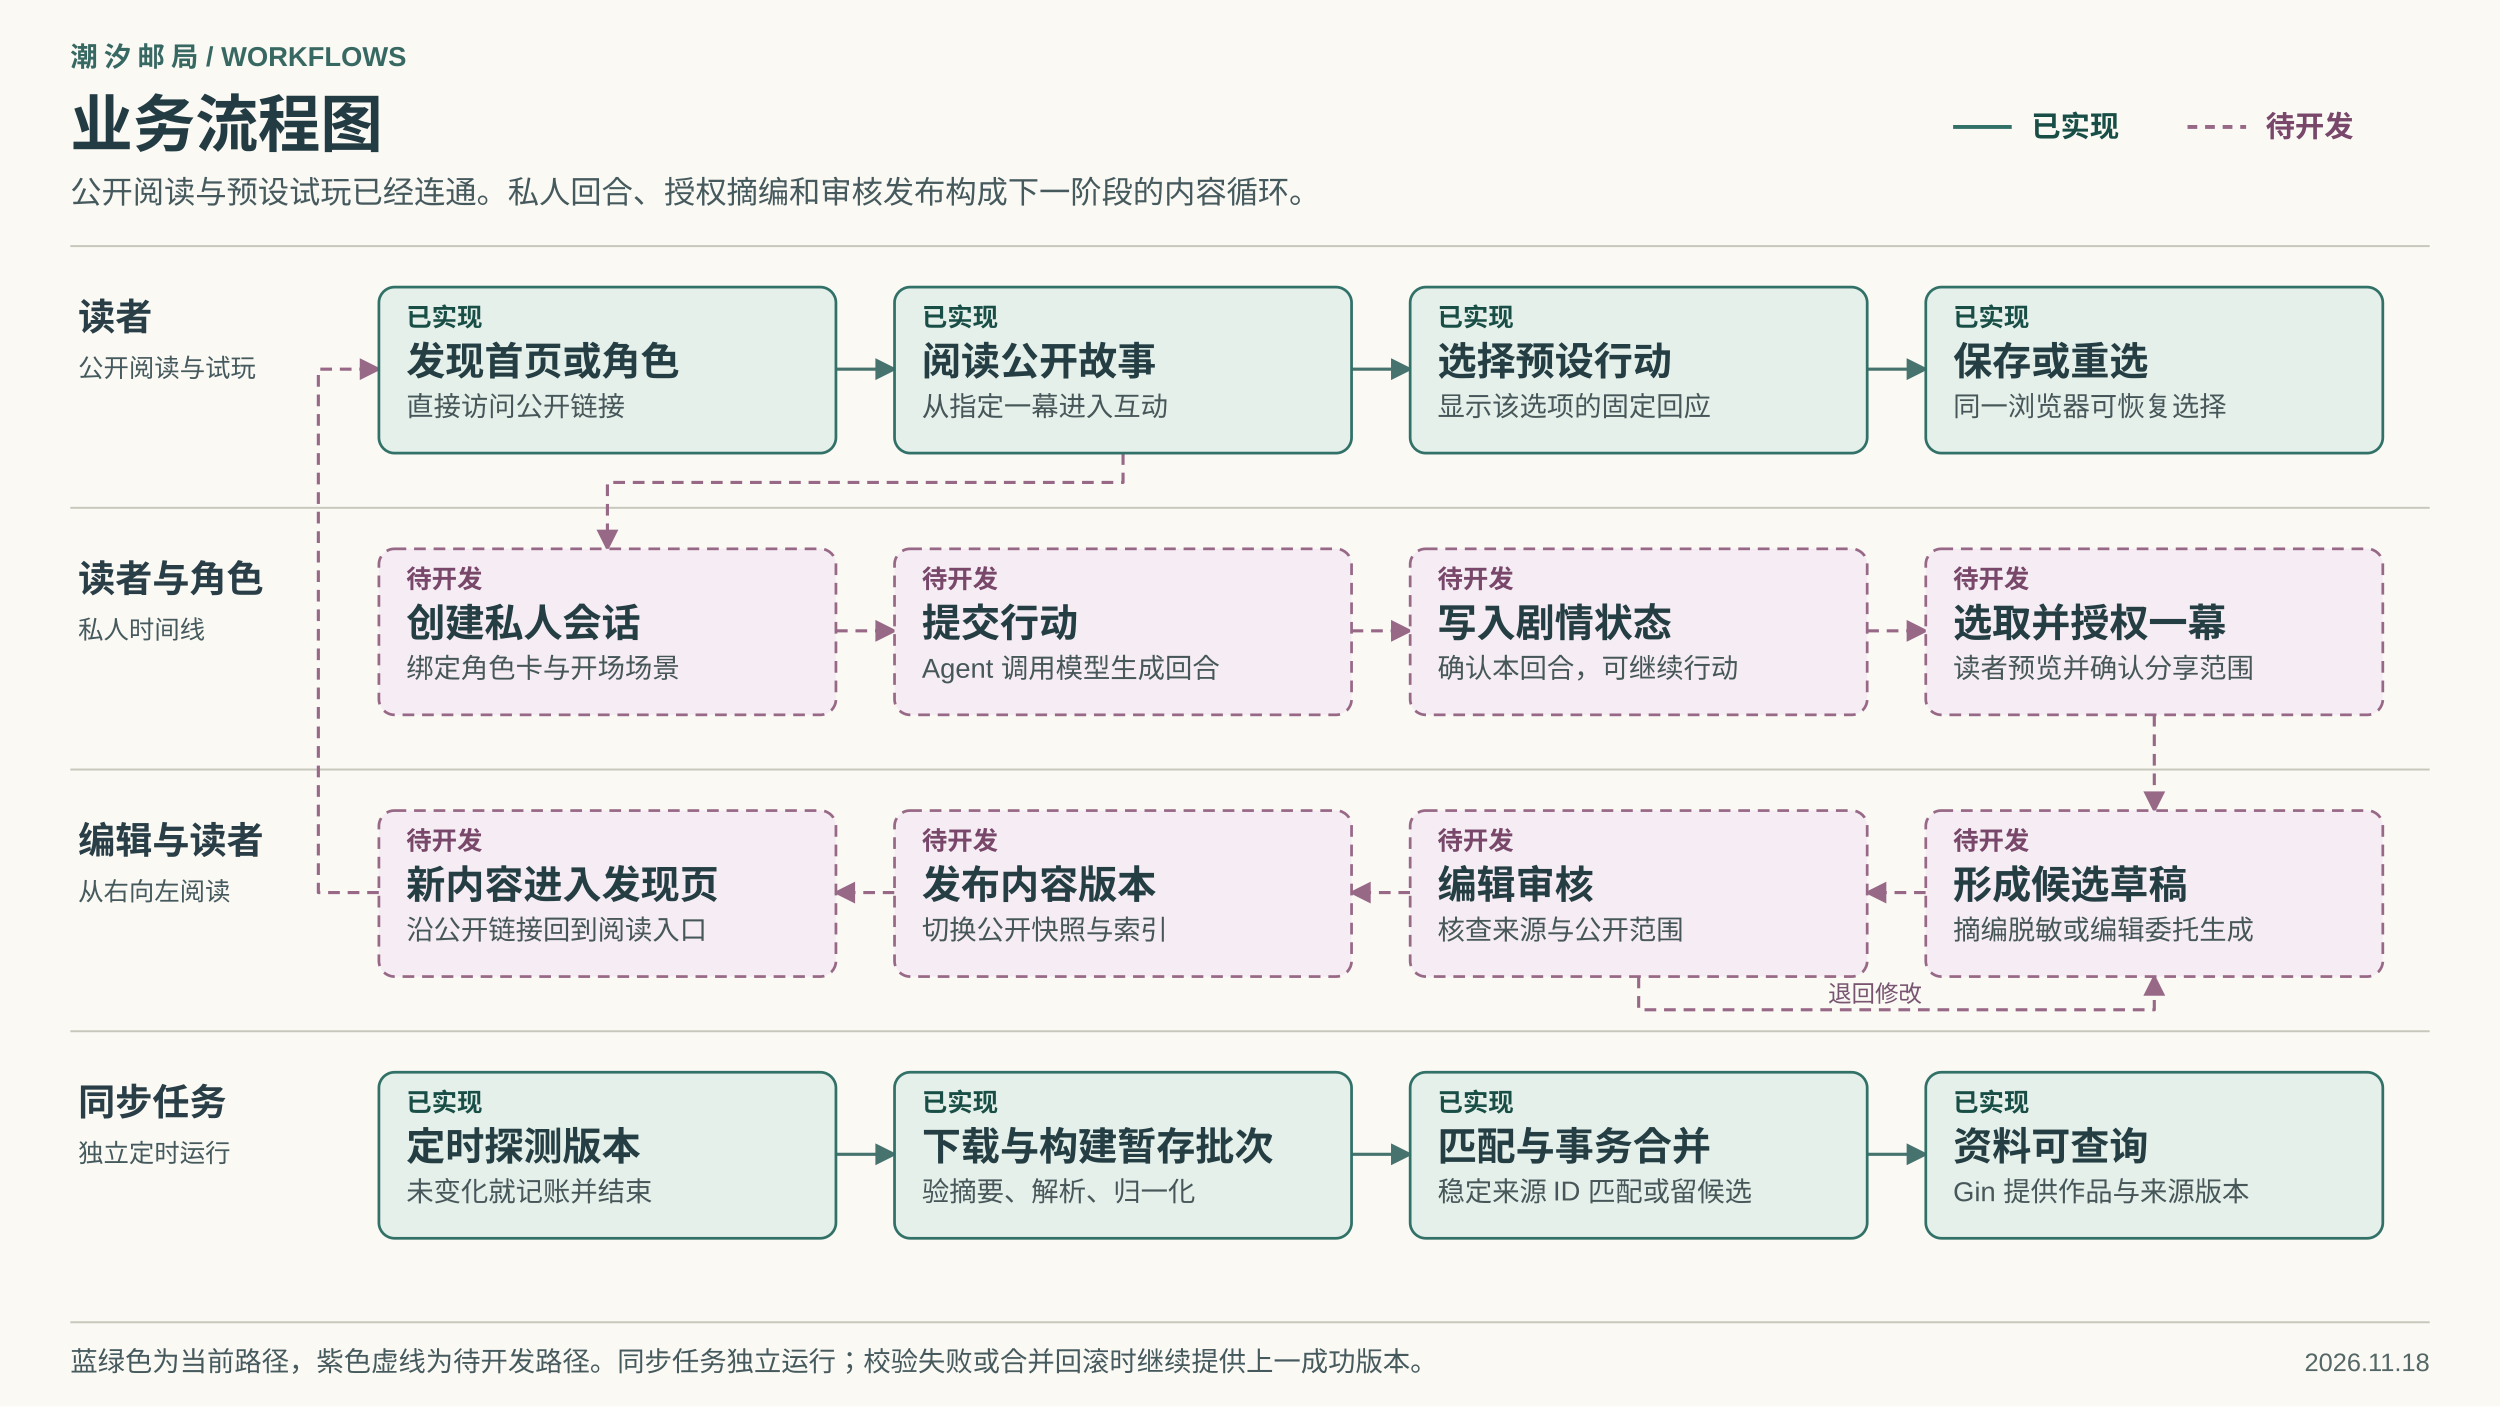
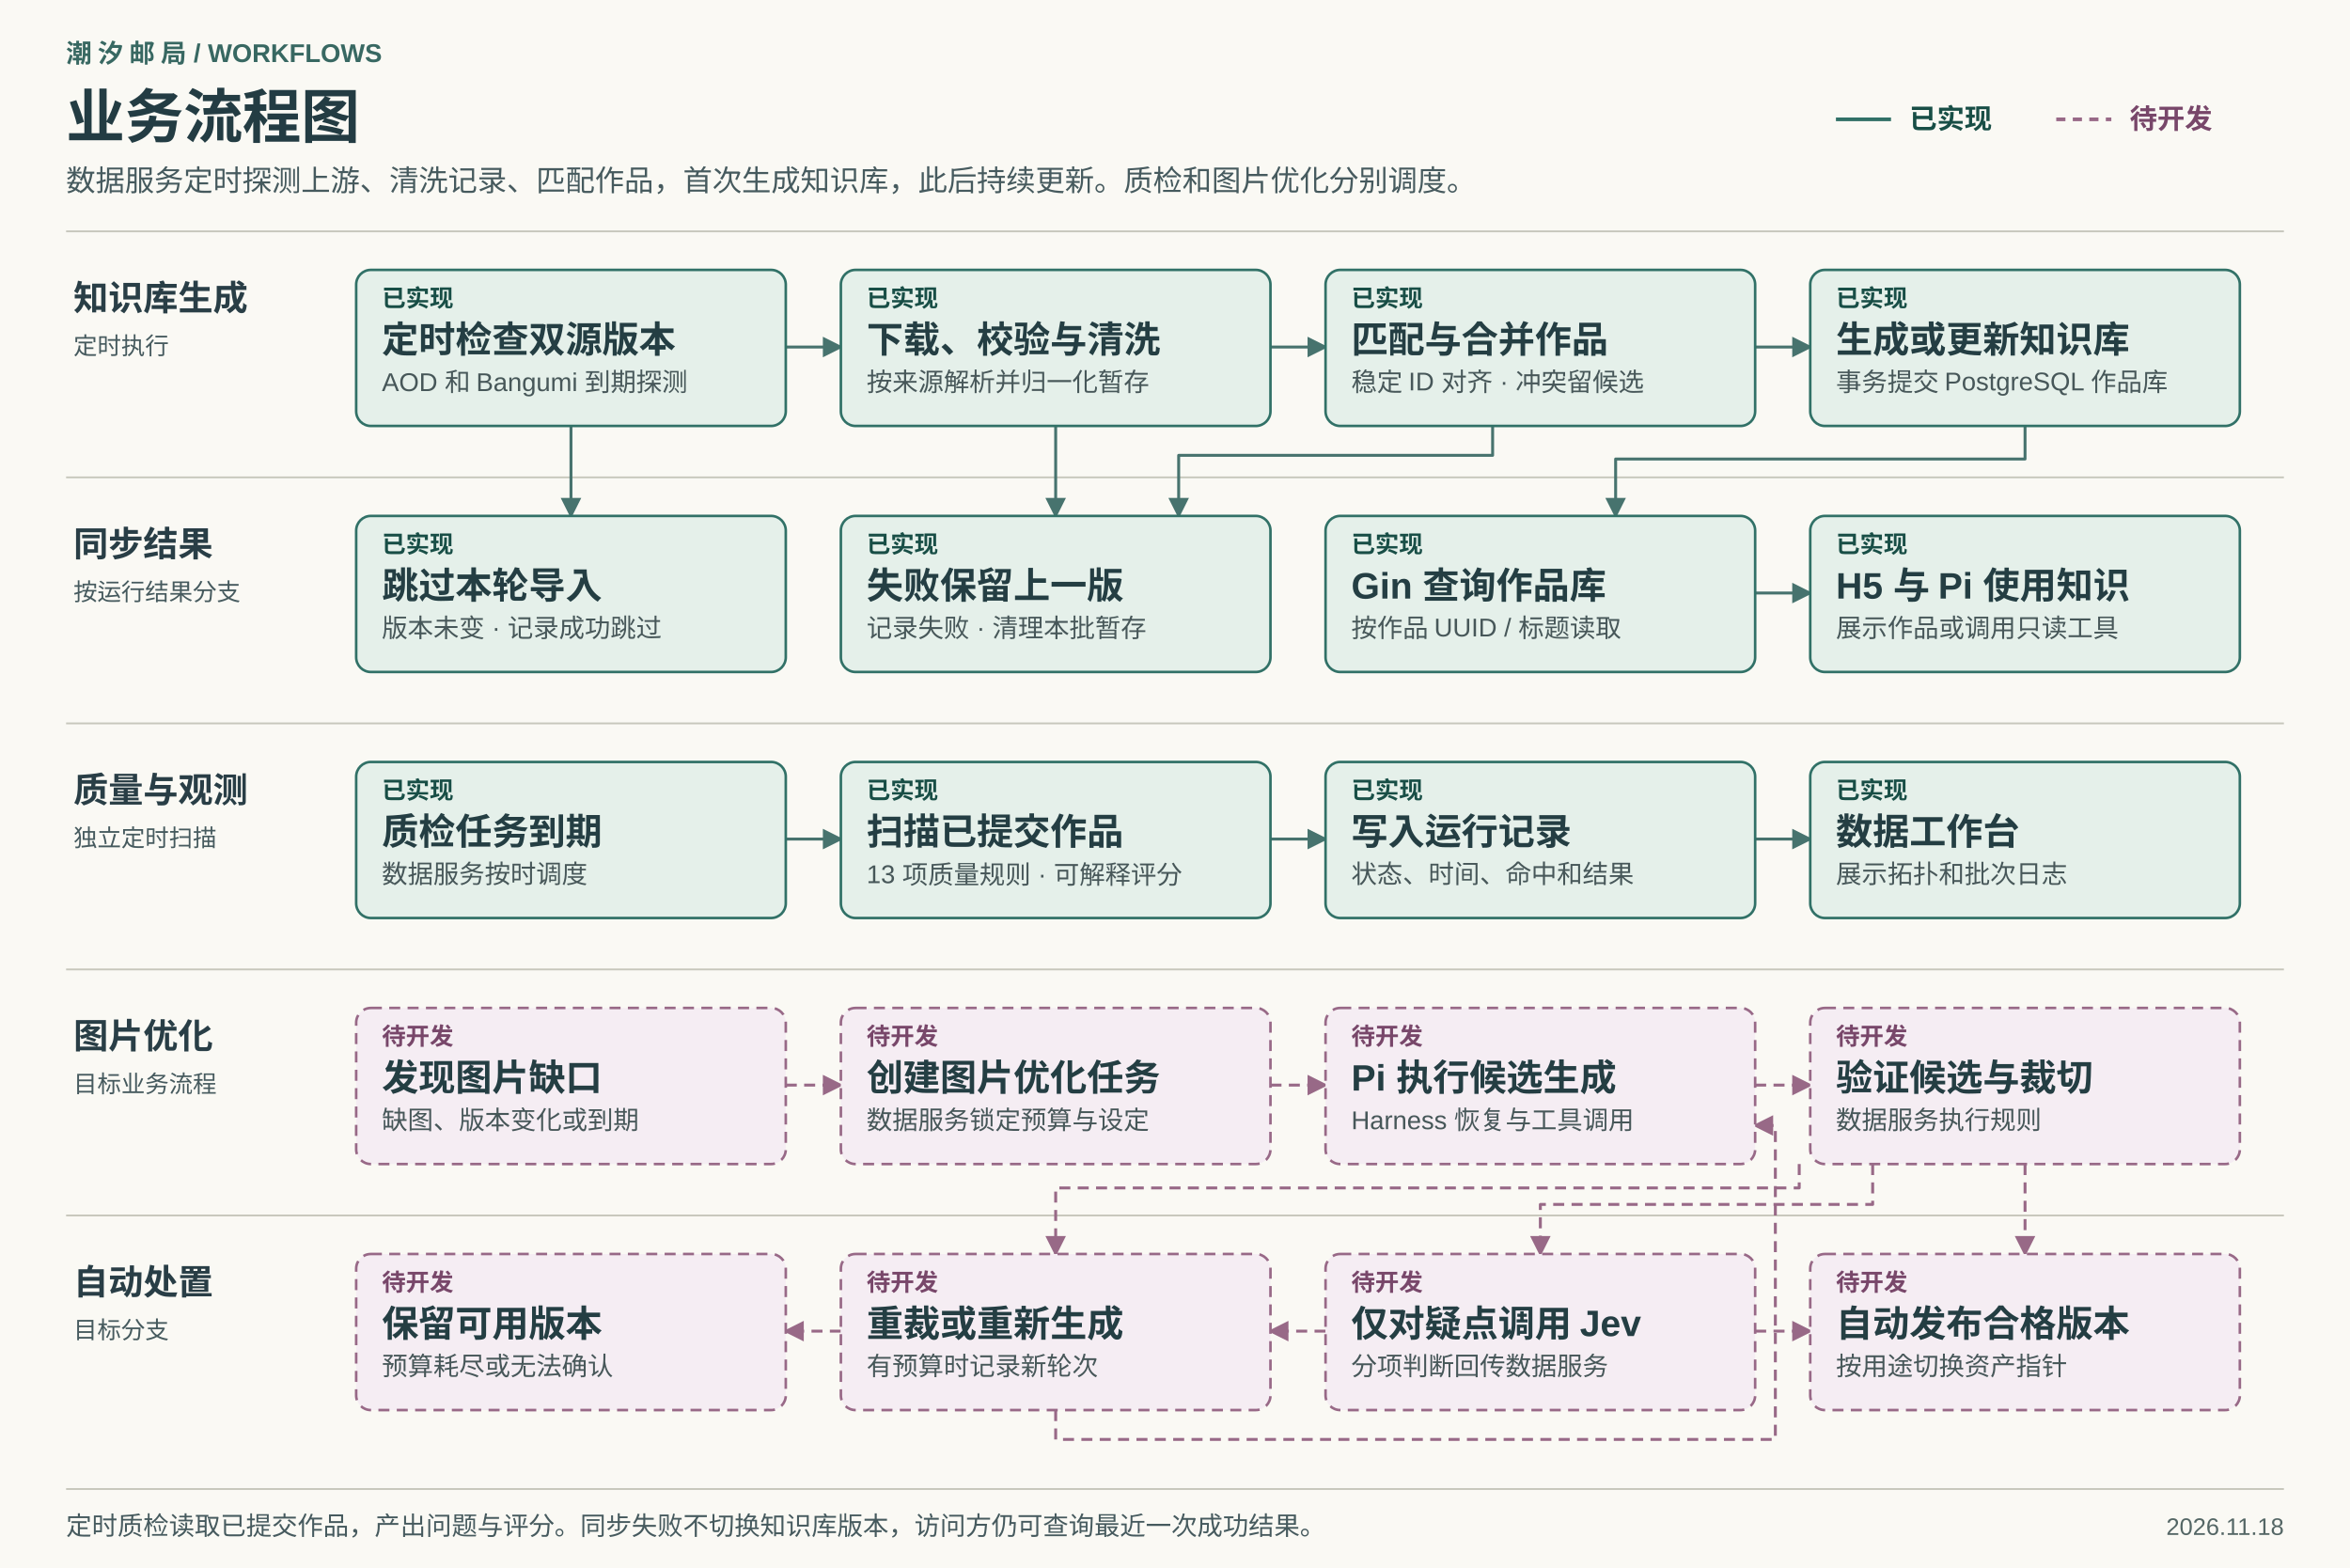
- <svg xmlns="http://www.w3.org/2000/svg" viewBox="0 0 1280 720" aria-labelledby="title-business desc-business" font-family="PingFang SC, Microsoft YaHei, Arial, sans-serif">
+ <svg xmlns="http://www.w3.org/2000/svg" viewBox="0 0 1280 854" aria-labelledby="title-business desc-business" font-family="PingFang SC, Microsoft YaHei, Arial, sans-serif">
  <defs>
    <marker id="business-live" viewBox="0 0 8 8" refX="7" refY="4" markerWidth="7" markerHeight="7" orient="auto">
      <path d="M0 0 L8 4 L0 8 Z" fill="#47736e" />
    </marker>
    <marker id="business-next" viewBox="0 0 8 8" refX="7" refY="4" markerWidth="7" markerHeight="7" orient="auto">
      <path d="M0 0 L8 4 L0 8 Z" fill="#986987" />
    </marker>
  </defs>
-   <rect width="1280" height="720" fill="#faf9f4" />
+   <rect width="1280" height="854" fill="#faf9f4" />
  <text x="36" y="34" font-size="14" fill="#386862" font-weight="700" text-anchor="start">潮 汐 邮 局   /   WORKFLOWS</text>
  <text x="36" y="75" font-size="32" fill="#233c43" font-weight="700" text-anchor="start">业务流程图</text>
-   <text x="36" y="104" font-size="16" fill="#465a5e" font-weight="400" text-anchor="start">公开阅读与预设试玩已经连通。私人回合、授权摘编和审核发布构成下一阶段的内容循环。</text>
+   <text x="36" y="104" font-size="16" fill="#465a5e" font-weight="400" text-anchor="start">数据服务定时探测上游、清洗记录、匹配作品，首次生成知识库，此后持续更新。质检和图片优化分别调度。</text>
  <line x1="1000" y1="65" x2="1030" y2="65" stroke="#317167" stroke-width="2" />
  <text x="1040" y="70" font-size="15" fill="#184e46" font-weight="650" text-anchor="start">已实现</text>
  <line x1="1120" y1="65" x2="1150" y2="65" stroke="#986987" stroke-width="2" stroke-dasharray="5 4" />
  <text x="1160" y="70" font-size="15" fill="#78476a" font-weight="650" text-anchor="start">待开发</text>
  <line x1="36" y1="126" x2="1244" y2="126" stroke="#c7c7bc" />
-   <text x="40" y="169" font-size="19" fill="#293e46" font-weight="650" text-anchor="start">读者</text>
-   <text x="40" y="193" font-size="13" fill="#465a5e" font-weight="400" text-anchor="start">公开阅读与试玩</text>
+   <text x="40" y="169" font-size="19" fill="#293e46" font-weight="650" text-anchor="start">知识库生成</text>
+   <text x="40" y="193" font-size="13" fill="#465a5e" font-weight="400" text-anchor="start">定时执行</text>
  <line x1="36" y1="260" x2="1244" y2="260" stroke="#c7c7bc" />
-   <text x="40" y="303" font-size="19" fill="#293e46" font-weight="650" text-anchor="start">读者与角色</text>
-   <text x="40" y="327" font-size="13" fill="#465a5e" font-weight="400" text-anchor="start">私人时间线</text>
+   <text x="40" y="303" font-size="19" fill="#293e46" font-weight="650" text-anchor="start">同步结果</text>
+   <text x="40" y="327" font-size="13" fill="#465a5e" font-weight="400" text-anchor="start">按运行结果分支</text>
  <line x1="36" y1="394" x2="1244" y2="394" stroke="#c7c7bc" />
-   <text x="40" y="437" font-size="19" fill="#293e46" font-weight="650" text-anchor="start">编辑与读者</text>
-   <text x="40" y="461" font-size="13" fill="#465a5e" font-weight="400" text-anchor="start">从右向左阅读</text>
+   <text x="40" y="437" font-size="19" fill="#293e46" font-weight="650" text-anchor="start">质量与观测</text>
+   <text x="40" y="461" font-size="13" fill="#465a5e" font-weight="400" text-anchor="start">独立定时扫描</text>
  <line x1="36" y1="528" x2="1244" y2="528" stroke="#c7c7bc" />
-   <text x="40" y="571" font-size="19" fill="#293e46" font-weight="650" text-anchor="start">同步任务</text>
-   <text x="40" y="595" font-size="13" fill="#465a5e" font-weight="400" text-anchor="start">独立定时运行</text>
-   <text x="960" y="513" font-size="12" fill="#795471" font-weight="500" text-anchor="middle">退回修改</text>
+   <text x="40" y="571" font-size="19" fill="#293e46" font-weight="650" text-anchor="start">图片优化</text>
+   <text x="40" y="595" font-size="13" fill="#465a5e" font-weight="400" text-anchor="start">目标业务流程</text>
+   <line x1="36" y1="662" x2="1244" y2="662" stroke="#c7c7bc" />
+   <text x="40" y="705" font-size="19" fill="#293e46" font-weight="650" text-anchor="start">自动处置</text>
+   <text x="40" y="729" font-size="13" fill="#465a5e" font-weight="400" text-anchor="start">目标分支</text>
  <polyline points="428,189 458,189" fill="none" stroke="#47736e" stroke-width="1.6" stroke-linejoin="round" marker-end="url(#business-live)" />
  <polyline points="692,189 722,189" fill="none" stroke="#47736e" stroke-width="1.6" stroke-linejoin="round" marker-end="url(#business-live)" />
  <polyline points="956,189 986,189" fill="none" stroke="#47736e" stroke-width="1.6" stroke-linejoin="round" marker-end="url(#business-live)" />
-   <polyline points="428,323 458,323" fill="none" stroke="#986987" stroke-width="1.6" stroke-linejoin="round" stroke-dasharray="6 4" marker-end="url(#business-next)" />
-   <polyline points="692,323 722,323" fill="none" stroke="#986987" stroke-width="1.6" stroke-linejoin="round" stroke-dasharray="6 4" marker-end="url(#business-next)" />
-   <polyline points="956,323 986,323" fill="none" stroke="#986987" stroke-width="1.6" stroke-linejoin="round" stroke-dasharray="6 4" marker-end="url(#business-next)" />
-   <polyline points="986,457 956,457" fill="none" stroke="#986987" stroke-width="1.6" stroke-linejoin="round" stroke-dasharray="6 4" marker-end="url(#business-next)" />
-   <polyline points="722,457 692,457" fill="none" stroke="#986987" stroke-width="1.6" stroke-linejoin="round" stroke-dasharray="6 4" marker-end="url(#business-next)" />
-   <polyline points="458,457 428,457" fill="none" stroke="#986987" stroke-width="1.6" stroke-linejoin="round" stroke-dasharray="6 4" marker-end="url(#business-next)" />
-   <polyline points="428,591 458,591" fill="none" stroke="#47736e" stroke-width="1.6" stroke-linejoin="round" marker-end="url(#business-live)" />
-   <polyline points="692,591 722,591" fill="none" stroke="#47736e" stroke-width="1.6" stroke-linejoin="round" marker-end="url(#business-live)" />
-   <polyline points="956,591 986,591" fill="none" stroke="#47736e" stroke-width="1.6" stroke-linejoin="round" marker-end="url(#business-live)" />
-   <polyline points="575,232 575,247 311,247 311,281" fill="none" stroke="#986987" stroke-width="1.6" stroke-linejoin="round" stroke-dasharray="6 4" marker-end="url(#business-next)" />
-   <polyline points="1103,366 1103,415" fill="none" stroke="#986987" stroke-width="1.6" stroke-linejoin="round" stroke-dasharray="6 4" marker-end="url(#business-next)" />
-   <polyline points="194,457 163,457 163,189 194,189" fill="none" stroke="#986987" stroke-width="1.6" stroke-linejoin="round" stroke-dasharray="6 4" marker-end="url(#business-next)" />
-   <polyline points="839,500 839,517 1103,517 1103,500" fill="none" stroke="#986987" stroke-width="1.6" stroke-linejoin="round" stroke-dasharray="6 4" marker-end="url(#business-next)" />
-   <g class="node" data-node="entry" role="group" aria-label="已实现，发现首页或角色">
+   <polyline points="428,457 458,457" fill="none" stroke="#47736e" stroke-width="1.6" stroke-linejoin="round" marker-end="url(#business-live)" />
+   <polyline points="692,457 722,457" fill="none" stroke="#47736e" stroke-width="1.6" stroke-linejoin="round" marker-end="url(#business-live)" />
+   <polyline points="956,457 986,457" fill="none" stroke="#47736e" stroke-width="1.6" stroke-linejoin="round" marker-end="url(#business-live)" />
+   <polyline points="428,591 458,591" fill="none" stroke="#986987" stroke-width="1.6" stroke-linejoin="round" stroke-dasharray="6 4" marker-end="url(#business-next)" />
+   <polyline points="692,591 722,591" fill="none" stroke="#986987" stroke-width="1.6" stroke-linejoin="round" stroke-dasharray="6 4" marker-end="url(#business-next)" />
+   <polyline points="956,591 986,591" fill="none" stroke="#986987" stroke-width="1.6" stroke-linejoin="round" stroke-dasharray="6 4" marker-end="url(#business-next)" />
+   <polyline points="1103,634 1103,683" fill="none" stroke="#986987" stroke-width="1.6" stroke-linejoin="round" stroke-dasharray="6 4" marker-end="url(#business-next)" />
+   <polyline points="1020,634 1020,656 839,656 839,683" fill="none" stroke="#986987" stroke-width="1.6" stroke-linejoin="round" stroke-dasharray="6 4" marker-end="url(#business-next)" />
+   <polyline points="956,725 986,725" fill="none" stroke="#986987" stroke-width="1.6" stroke-linejoin="round" stroke-dasharray="6 4" marker-end="url(#business-next)" />
+   <polyline points="722,725 692,725" fill="none" stroke="#986987" stroke-width="1.6" stroke-linejoin="round" stroke-dasharray="6 4" marker-end="url(#business-next)" />
+   <polyline points="980,634 980,647 575,647 575,683" fill="none" stroke="#986987" stroke-width="1.6" stroke-linejoin="round" stroke-dasharray="6 4" marker-end="url(#business-next)" />
+   <polyline points="458,725 428,725" fill="none" stroke="#986987" stroke-width="1.6" stroke-linejoin="round" stroke-dasharray="6 4" marker-end="url(#business-next)" />
+   <polyline points="575,768 575,784 967,784 967,613 956,613" fill="none" stroke="#986987" stroke-width="1.6" stroke-linejoin="round" stroke-dasharray="6 4" marker-end="url(#business-next)" />
+   <polyline points="311,232 311,281" fill="none" stroke="#47736e" stroke-width="1.6" stroke-linejoin="round" marker-end="url(#business-live)" />
+   <polyline points="575,232 575,281" fill="none" stroke="#47736e" stroke-width="1.6" stroke-linejoin="round" marker-end="url(#business-live)" />
+   <polyline points="813,232 813,248 642,248 642,281" fill="none" stroke="#47736e" stroke-width="1.6" stroke-linejoin="round" marker-end="url(#business-live)" />
+   <polyline points="1103,232 1103,250 880,250 880,281" fill="none" stroke="#47736e" stroke-width="1.6" stroke-linejoin="round" marker-end="url(#business-live)" />
+   <polyline points="956,323 986,323" fill="none" stroke="#47736e" stroke-width="1.6" stroke-linejoin="round" marker-end="url(#business-live)" />
+   <g class="node" data-node="trigger" role="group" aria-label="已实现，定时检查双源版本">
    <rect x="194" y="147" width="234" height="85" rx="8" fill="#e5f0ea" stroke="#317167" stroke-width="1.4" />
    <text x="208" y="167" font-size="13" fill="#184e46" font-weight="650" text-anchor="start">已实现</text>
-     <text x="208" y="192" font-size="20" fill="#243e43" font-weight="650" text-anchor="start">发现首页或角色</text>
-     <text x="208" y="213" font-size="14" fill="#475759" font-weight="400" text-anchor="start">直接访问公开链接</text>
+     <text x="208" y="192" font-size="20" fill="#243e43" font-weight="650" text-anchor="start">定时检查双源版本</text>
+     <text x="208" y="213" font-size="14" fill="#475759" font-weight="400" text-anchor="start">AOD 和 Bangumi 到期探测</text>
  </g>
-   <g class="node" data-node="story" role="group" aria-label="已实现，阅读公开故事">
+   <g class="node" data-node="stage" role="group" aria-label="已实现，下载、校验与清洗">
    <rect x="458" y="147" width="234" height="85" rx="8" fill="#e5f0ea" stroke="#317167" stroke-width="1.4" />
    <text x="472" y="167" font-size="13" fill="#184e46" font-weight="650" text-anchor="start">已实现</text>
-     <text x="472" y="192" font-size="20" fill="#243e43" font-weight="650" text-anchor="start">阅读公开故事</text>
-     <text x="472" y="213" font-size="14" fill="#475759" font-weight="400" text-anchor="start">从指定一幕进入互动</text>
+     <text x="472" y="192" font-size="20" fill="#243e43" font-weight="650" text-anchor="start">下载、校验与清洗</text>
+     <text x="472" y="213" font-size="14" fill="#475759" font-weight="400" text-anchor="start">按来源解析并归一化暂存</text>
  </g>
-   <g class="node" data-node="choice" role="group" aria-label="已实现，选择预设行动">
+   <g class="node" data-node="publish" role="group" aria-label="已实现，匹配与合并作品">
    <rect x="722" y="147" width="234" height="85" rx="8" fill="#e5f0ea" stroke="#317167" stroke-width="1.4" />
    <text x="736" y="167" font-size="13" fill="#184e46" font-weight="650" text-anchor="start">已实现</text>
-     <text x="736" y="192" font-size="20" fill="#243e43" font-weight="650" text-anchor="start">选择预设行动</text>
-     <text x="736" y="213" font-size="14" fill="#475759" font-weight="400" text-anchor="start">显示该选项的固定回应</text>
+     <text x="736" y="192" font-size="20" fill="#243e43" font-weight="650" text-anchor="start">匹配与合并作品</text>
+     <text x="736" y="213" font-size="14" fill="#475759" font-weight="400" text-anchor="start">稳定 ID 对齐 · 冲突留候选</text>
  </g>
-   <g class="node" data-node="local" role="group" aria-label="已实现，保存或重选">
+   <g class="node" data-node="reader" role="group" aria-label="已实现，生成或更新知识库">
    <rect x="986" y="147" width="234" height="85" rx="8" fill="#e5f0ea" stroke="#317167" stroke-width="1.4" />
    <text x="1000" y="167" font-size="13" fill="#184e46" font-weight="650" text-anchor="start">已实现</text>
-     <text x="1000" y="192" font-size="20" fill="#243e43" font-weight="650" text-anchor="start">保存或重选</text>
-     <text x="1000" y="213" font-size="14" fill="#475759" font-weight="400" text-anchor="start">同一浏览器可恢复选择</text>
+     <text x="1000" y="192" font-size="20" fill="#243e43" font-weight="650" text-anchor="start">生成或更新知识库</text>
+     <text x="1000" y="213" font-size="14" fill="#475759" font-weight="400" text-anchor="start">事务提交 PostgreSQL 作品库</text>
  </g>
-   <g class="node" data-node="session" role="group" aria-label="待开发，创建私人会话">
-     <rect x="194" y="281" width="234" height="85" rx="8" fill="#f5edf3" stroke="#986987" stroke-width="1.4" stroke-dasharray="6 4" />
-     <text x="208" y="301" font-size="13" fill="#78476a" font-weight="650" text-anchor="start">待开发</text>
-     <text x="208" y="326" font-size="20" fill="#243e43" font-weight="650" text-anchor="start">创建私人会话</text>
-     <text x="208" y="347" font-size="14" fill="#475759" font-weight="400" text-anchor="start">绑定角色卡与开场场景</text>
+   <g class="node" data-node="clock" role="group" aria-label="已实现，质检任务到期">
+     <rect x="194" y="415" width="234" height="85" rx="8" fill="#e5f0ea" stroke="#317167" stroke-width="1.4" />
+     <text x="208" y="435" font-size="13" fill="#184e46" font-weight="650" text-anchor="start">已实现</text>
+     <text x="208" y="460" font-size="20" fill="#243e43" font-weight="650" text-anchor="start">质检任务到期</text>
+     <text x="208" y="481" font-size="14" fill="#475759" font-weight="400" text-anchor="start">数据服务按时调度</text>
  </g>
-   <g class="node" data-node="action" role="group" aria-label="待开发，提交行动">
-     <rect x="458" y="281" width="234" height="85" rx="8" fill="#f5edf3" stroke="#986987" stroke-width="1.4" stroke-dasharray="6 4" />
-     <text x="472" y="301" font-size="13" fill="#78476a" font-weight="650" text-anchor="start">待开发</text>
-     <text x="472" y="326" font-size="20" fill="#243e43" font-weight="650" text-anchor="start">提交行动</text>
-     <text x="472" y="347" font-size="14" fill="#475759" font-weight="400" text-anchor="start">Agent 调用模型生成回合</text>
+   <g class="node" data-node="rules" role="group" aria-label="已实现，扫描已提交作品">
+     <rect x="458" y="415" width="234" height="85" rx="8" fill="#e5f0ea" stroke="#317167" stroke-width="1.4" />
+     <text x="472" y="435" font-size="13" fill="#184e46" font-weight="650" text-anchor="start">已实现</text>
+     <text x="472" y="460" font-size="20" fill="#243e43" font-weight="650" text-anchor="start">扫描已提交作品</text>
+     <text x="472" y="481" font-size="14" fill="#475759" font-weight="400" text-anchor="start">13 项质量规则 · 可解释评分</text>
  </g>
-   <g class="node" data-node="turn" role="group" aria-label="待开发，写入剧情状态">
-     <rect x="722" y="281" width="234" height="85" rx="8" fill="#f5edf3" stroke="#986987" stroke-width="1.4" stroke-dasharray="6 4" />
-     <text x="736" y="301" font-size="13" fill="#78476a" font-weight="650" text-anchor="start">待开发</text>
-     <text x="736" y="326" font-size="20" fill="#243e43" font-weight="650" text-anchor="start">写入剧情状态</text>
-     <text x="736" y="347" font-size="14" fill="#475759" font-weight="400" text-anchor="start">确认本回合，可继续行动</text>
+   <g class="node" data-node="audit" role="group" aria-label="已实现，写入运行记录">
+     <rect x="722" y="415" width="234" height="85" rx="8" fill="#e5f0ea" stroke="#317167" stroke-width="1.4" />
+     <text x="736" y="435" font-size="13" fill="#184e46" font-weight="650" text-anchor="start">已实现</text>
+     <text x="736" y="460" font-size="20" fill="#243e43" font-weight="650" text-anchor="start">写入运行记录</text>
+     <text x="736" y="481" font-size="14" fill="#475759" font-weight="400" text-anchor="start">状态、时间、命中和结果</text>
  </g>
-   <g class="node" data-node="consent" role="group" aria-label="待开发，选取并授权一幕">
-     <rect x="986" y="281" width="234" height="85" rx="8" fill="#f5edf3" stroke="#986987" stroke-width="1.4" stroke-dasharray="6 4" />
-     <text x="1000" y="301" font-size="13" fill="#78476a" font-weight="650" text-anchor="start">待开发</text>
-     <text x="1000" y="326" font-size="20" fill="#243e43" font-weight="650" text-anchor="start">选取并授权一幕</text>
-     <text x="1000" y="347" font-size="14" fill="#475759" font-weight="400" text-anchor="start">读者预览并确认分享范围</text>
+   <g class="node" data-node="observe" role="group" aria-label="已实现，数据工作台">
+     <rect x="986" y="415" width="234" height="85" rx="8" fill="#e5f0ea" stroke="#317167" stroke-width="1.4" />
+     <text x="1000" y="435" font-size="13" fill="#184e46" font-weight="650" text-anchor="start">已实现</text>
+     <text x="1000" y="460" font-size="20" fill="#243e43" font-weight="650" text-anchor="start">数据工作台</text>
+     <text x="1000" y="481" font-size="14" fill="#475759" font-weight="400" text-anchor="start">展示拓扑和批次日志</text>
  </g>
-   <g class="node" data-node="draft" role="group" aria-label="待开发，形成候选草稿">
-     <rect x="986" y="415" width="234" height="85" rx="8" fill="#f5edf3" stroke="#986987" stroke-width="1.4" stroke-dasharray="6 4" />
-     <text x="1000" y="435" font-size="13" fill="#78476a" font-weight="650" text-anchor="start">待开发</text>
-     <text x="1000" y="460" font-size="20" fill="#243e43" font-weight="650" text-anchor="start">形成候选草稿</text>
-     <text x="1000" y="481" font-size="14" fill="#475759" font-weight="400" text-anchor="start">摘编脱敏或编辑委托生成</text>
+   <g class="node" data-node="gap" role="group" aria-label="待开发，发现图片缺口">
+     <rect x="194" y="549" width="234" height="85" rx="8" fill="#f5edf3" stroke="#986987" stroke-width="1.4" stroke-dasharray="6 4" />
+     <text x="208" y="569" font-size="13" fill="#78476a" font-weight="650" text-anchor="start">待开发</text>
+     <text x="208" y="594" font-size="20" fill="#243e43" font-weight="650" text-anchor="start">发现图片缺口</text>
+     <text x="208" y="615" font-size="14" fill="#475759" font-weight="400" text-anchor="start">缺图、版本变化或到期</text>
  </g>
-   <g class="node" data-node="review" role="group" aria-label="待开发，编辑审核">
-     <rect x="722" y="415" width="234" height="85" rx="8" fill="#f5edf3" stroke="#986987" stroke-width="1.4" stroke-dasharray="6 4" />
-     <text x="736" y="435" font-size="13" fill="#78476a" font-weight="650" text-anchor="start">待开发</text>
-     <text x="736" y="460" font-size="20" fill="#243e43" font-weight="650" text-anchor="start">编辑审核</text>
-     <text x="736" y="481" font-size="14" fill="#475759" font-weight="400" text-anchor="start">核查来源与公开范围</text>
+   <g class="node" data-node="job" role="group" aria-label="待开发，创建图片优化任务">
+     <rect x="458" y="549" width="234" height="85" rx="8" fill="#f5edf3" stroke="#986987" stroke-width="1.4" stroke-dasharray="6 4" />
+     <text x="472" y="569" font-size="13" fill="#78476a" font-weight="650" text-anchor="start">待开发</text>
+     <text x="472" y="594" font-size="20" fill="#243e43" font-weight="650" text-anchor="start">创建图片优化任务</text>
+     <text x="472" y="615" font-size="14" fill="#475759" font-weight="400" text-anchor="start">数据服务锁定预算与设定</text>
  </g>
-   <g class="node" data-node="publish" role="group" aria-label="待开发，发布内容版本">
-     <rect x="458" y="415" width="234" height="85" rx="8" fill="#f5edf3" stroke="#986987" stroke-width="1.4" stroke-dasharray="6 4" />
-     <text x="472" y="435" font-size="13" fill="#78476a" font-weight="650" text-anchor="start">待开发</text>
-     <text x="472" y="460" font-size="20" fill="#243e43" font-weight="650" text-anchor="start">发布内容版本</text>
-     <text x="472" y="481" font-size="14" fill="#475759" font-weight="400" text-anchor="start">切换公开快照与索引</text>
+   <g class="node" data-node="agent" role="group" aria-label="待开发，Pi 执行候选生成">
+     <rect x="722" y="549" width="234" height="85" rx="8" fill="#f5edf3" stroke="#986987" stroke-width="1.4" stroke-dasharray="6 4" />
+     <text x="736" y="569" font-size="13" fill="#78476a" font-weight="650" text-anchor="start">待开发</text>
+     <text x="736" y="594" font-size="20" fill="#243e43" font-weight="650" text-anchor="start">Pi 执行候选生成</text>
+     <text x="736" y="615" font-size="14" fill="#475759" font-weight="400" text-anchor="start">Harness 恢复与工具调用</text>
  </g>
-   <g class="node" data-node="rediscover" role="group" aria-label="待开发，新内容进入发现页">
-     <rect x="194" y="415" width="234" height="85" rx="8" fill="#f5edf3" stroke="#986987" stroke-width="1.4" stroke-dasharray="6 4" />
-     <text x="208" y="435" font-size="13" fill="#78476a" font-weight="650" text-anchor="start">待开发</text>
-     <text x="208" y="460" font-size="20" fill="#243e43" font-weight="650" text-anchor="start">新内容进入发现页</text>
-     <text x="208" y="481" font-size="14" fill="#475759" font-weight="400" text-anchor="start">沿公开链接回到阅读入口</text>
+   <g class="node" data-node="check" role="group" aria-label="待开发，验证候选与裁切">
+     <rect x="986" y="549" width="234" height="85" rx="8" fill="#f5edf3" stroke="#986987" stroke-width="1.4" stroke-dasharray="6 4" />
+     <text x="1000" y="569" font-size="13" fill="#78476a" font-weight="650" text-anchor="start">待开发</text>
+     <text x="1000" y="594" font-size="20" fill="#243e43" font-weight="650" text-anchor="start">验证候选与裁切</text>
+     <text x="1000" y="615" font-size="14" fill="#475759" font-weight="400" text-anchor="start">数据服务执行规则</text>
  </g>
-   <g class="node" data-node="probe" role="group" aria-label="已实现，定时探测版本">
-     <rect x="194" y="549" width="234" height="85" rx="8" fill="#e5f0ea" stroke="#317167" stroke-width="1.4" />
-     <text x="208" y="569" font-size="13" fill="#184e46" font-weight="650" text-anchor="start">已实现</text>
-     <text x="208" y="594" font-size="20" fill="#243e43" font-weight="650" text-anchor="start">定时探测版本</text>
-     <text x="208" y="615" font-size="14" fill="#475759" font-weight="400" text-anchor="start">未变化就记账并结束</text>
+   <g class="node" data-node="fallback" role="group" aria-label="待开发，保留可用版本">
+     <rect x="194" y="683" width="234" height="85" rx="8" fill="#f5edf3" stroke="#986987" stroke-width="1.4" stroke-dasharray="6 4" />
+     <text x="208" y="703" font-size="13" fill="#78476a" font-weight="650" text-anchor="start">待开发</text>
+     <text x="208" y="728" font-size="20" fill="#243e43" font-weight="650" text-anchor="start">保留可用版本</text>
+     <text x="208" y="749" font-size="14" fill="#475759" font-weight="400" text-anchor="start">预算耗尽或无法确认</text>
  </g>
-   <g class="node" data-node="stage" role="group" aria-label="已实现，下载与构建暂存批次">
-     <rect x="458" y="549" width="234" height="85" rx="8" fill="#e5f0ea" stroke="#317167" stroke-width="1.4" />
-     <text x="472" y="569" font-size="13" fill="#184e46" font-weight="650" text-anchor="start">已实现</text>
-     <text x="472" y="594" font-size="20" fill="#243e43" font-weight="650" text-anchor="start">下载与构建暂存批次</text>
-     <text x="472" y="615" font-size="14" fill="#475759" font-weight="400" text-anchor="start">验摘要、解析、归一化</text>
+   <g class="node" data-node="redo" role="group" aria-label="待开发，重裁或重新生成">
+     <rect x="458" y="683" width="234" height="85" rx="8" fill="#f5edf3" stroke="#986987" stroke-width="1.4" stroke-dasharray="6 4" />
+     <text x="472" y="703" font-size="13" fill="#78476a" font-weight="650" text-anchor="start">待开发</text>
+     <text x="472" y="728" font-size="20" fill="#243e43" font-weight="650" text-anchor="start">重裁或重新生成</text>
+     <text x="472" y="749" font-size="14" fill="#475759" font-weight="400" text-anchor="start">有预算时记录新轮次</text>
  </g>
-   <g class="node" data-node="merge" role="group" aria-label="已实现，匹配与事务合并">
-     <rect x="722" y="549" width="234" height="85" rx="8" fill="#e5f0ea" stroke="#317167" stroke-width="1.4" />
-     <text x="736" y="569" font-size="13" fill="#184e46" font-weight="650" text-anchor="start">已实现</text>
-     <text x="736" y="594" font-size="20" fill="#243e43" font-weight="650" text-anchor="start">匹配与事务合并</text>
-     <text x="736" y="615" font-size="14" fill="#475759" font-weight="400" text-anchor="start">稳定来源 ID 匹配或留候选</text>
+   <g class="node" data-node="judge" role="group" aria-label="待开发，仅对疑点调用 Jev">
+     <rect x="722" y="683" width="234" height="85" rx="8" fill="#f5edf3" stroke="#986987" stroke-width="1.4" stroke-dasharray="6 4" />
+     <text x="736" y="703" font-size="13" fill="#78476a" font-weight="650" text-anchor="start">待开发</text>
+     <text x="736" y="728" font-size="20" fill="#243e43" font-weight="650" text-anchor="start">仅对疑点调用 Jev</text>
+     <text x="736" y="749" font-size="14" fill="#475759" font-weight="400" text-anchor="start">分项判断回传数据服务</text>
  </g>
-   <g class="node" data-node="available" role="group" aria-label="已实现，资料可查询">
-     <rect x="986" y="549" width="234" height="85" rx="8" fill="#e5f0ea" stroke="#317167" stroke-width="1.4" />
-     <text x="1000" y="569" font-size="13" fill="#184e46" font-weight="650" text-anchor="start">已实现</text>
-     <text x="1000" y="594" font-size="20" fill="#243e43" font-weight="650" text-anchor="start">资料可查询</text>
-     <text x="1000" y="615" font-size="14" fill="#475759" font-weight="400" text-anchor="start">Gin 提供作品与来源版本</text>
+   <g class="node" data-node="live" role="group" aria-label="待开发，自动发布合格版本">
+     <rect x="986" y="683" width="234" height="85" rx="8" fill="#f5edf3" stroke="#986987" stroke-width="1.4" stroke-dasharray="6 4" />
+     <text x="1000" y="703" font-size="13" fill="#78476a" font-weight="650" text-anchor="start">待开发</text>
+     <text x="1000" y="728" font-size="20" fill="#243e43" font-weight="650" text-anchor="start">自动发布合格版本</text>
+     <text x="1000" y="749" font-size="14" fill="#475759" font-weight="400" text-anchor="start">按用途切换资产指针</text>
  </g>
-   <line x1="36" y1="677" x2="1244" y2="677" stroke="#c7c7bc" />
-   <text x="36" y="702" font-size="14" fill="#465a5e" font-weight="400" text-anchor="start">蓝绿色为当前路径，紫色虚线为待开发路径。同步任务独立运行；校验失败或合并回滚时继续提供上一成功版本。</text>
-   <text x="1244" y="702" font-size="13" fill="#546665" font-weight="500" text-anchor="end">2026.11.18</text>
+   <g class="node" data-node="skip" role="group" aria-label="已实现，跳过本轮导入">
+     <rect x="194" y="281" width="234" height="85" rx="8" fill="#e5f0ea" stroke="#317167" stroke-width="1.4" />
+     <text x="208" y="301" font-size="13" fill="#184e46" font-weight="650" text-anchor="start">已实现</text>
+     <text x="208" y="326" font-size="20" fill="#243e43" font-weight="650" text-anchor="start">跳过本轮导入</text>
+     <text x="208" y="347" font-size="14" fill="#475759" font-weight="400" text-anchor="start">版本未变 · 记录成功跳过</text>
+   </g>
+   <g class="node" data-node="failed" role="group" aria-label="已实现，失败保留上一版">
+     <rect x="458" y="281" width="234" height="85" rx="8" fill="#e5f0ea" stroke="#317167" stroke-width="1.4" />
+     <text x="472" y="301" font-size="13" fill="#184e46" font-weight="650" text-anchor="start">已实现</text>
+     <text x="472" y="326" font-size="20" fill="#243e43" font-weight="650" text-anchor="start">失败保留上一版</text>
+     <text x="472" y="347" font-size="14" fill="#475759" font-weight="400" text-anchor="start">记录失败 · 清理本批暂存</text>
+   </g>
+   <g class="node" data-node="readapi" role="group" aria-label="已实现，Gin 查询作品库">
+     <rect x="722" y="281" width="234" height="85" rx="8" fill="#e5f0ea" stroke="#317167" stroke-width="1.4" />
+     <text x="736" y="301" font-size="13" fill="#184e46" font-weight="650" text-anchor="start">已实现</text>
+     <text x="736" y="326" font-size="20" fill="#243e43" font-weight="650" text-anchor="start">Gin 查询作品库</text>
+     <text x="736" y="347" font-size="14" fill="#475759" font-weight="400" text-anchor="start">按作品 UUID / 标题读取</text>
+   </g>
+   <g class="node" data-node="use" role="group" aria-label="已实现，H5 与 Pi 使用知识">
+     <rect x="986" y="281" width="234" height="85" rx="8" fill="#e5f0ea" stroke="#317167" stroke-width="1.4" />
+     <text x="1000" y="301" font-size="13" fill="#184e46" font-weight="650" text-anchor="start">已实现</text>
+     <text x="1000" y="326" font-size="20" fill="#243e43" font-weight="650" text-anchor="start">H5 与 Pi 使用知识</text>
+     <text x="1000" y="347" font-size="14" fill="#475759" font-weight="400" text-anchor="start">展示作品或调用只读工具</text>
+   </g>
+   <line x1="36" y1="811" x2="1244" y2="811" stroke="#c7c7bc" />
+   <text x="36" y="836" font-size="14" fill="#465a5e" font-weight="400" text-anchor="start">定时质检读取已提交作品，产出问题与评分。同步失败不切换知识库版本，访问方仍可查询最近一次成功结果。</text>
+   <text x="1244" y="836" font-size="13" fill="#546665" font-weight="500" text-anchor="end">2026.11.18</text>
</svg>
